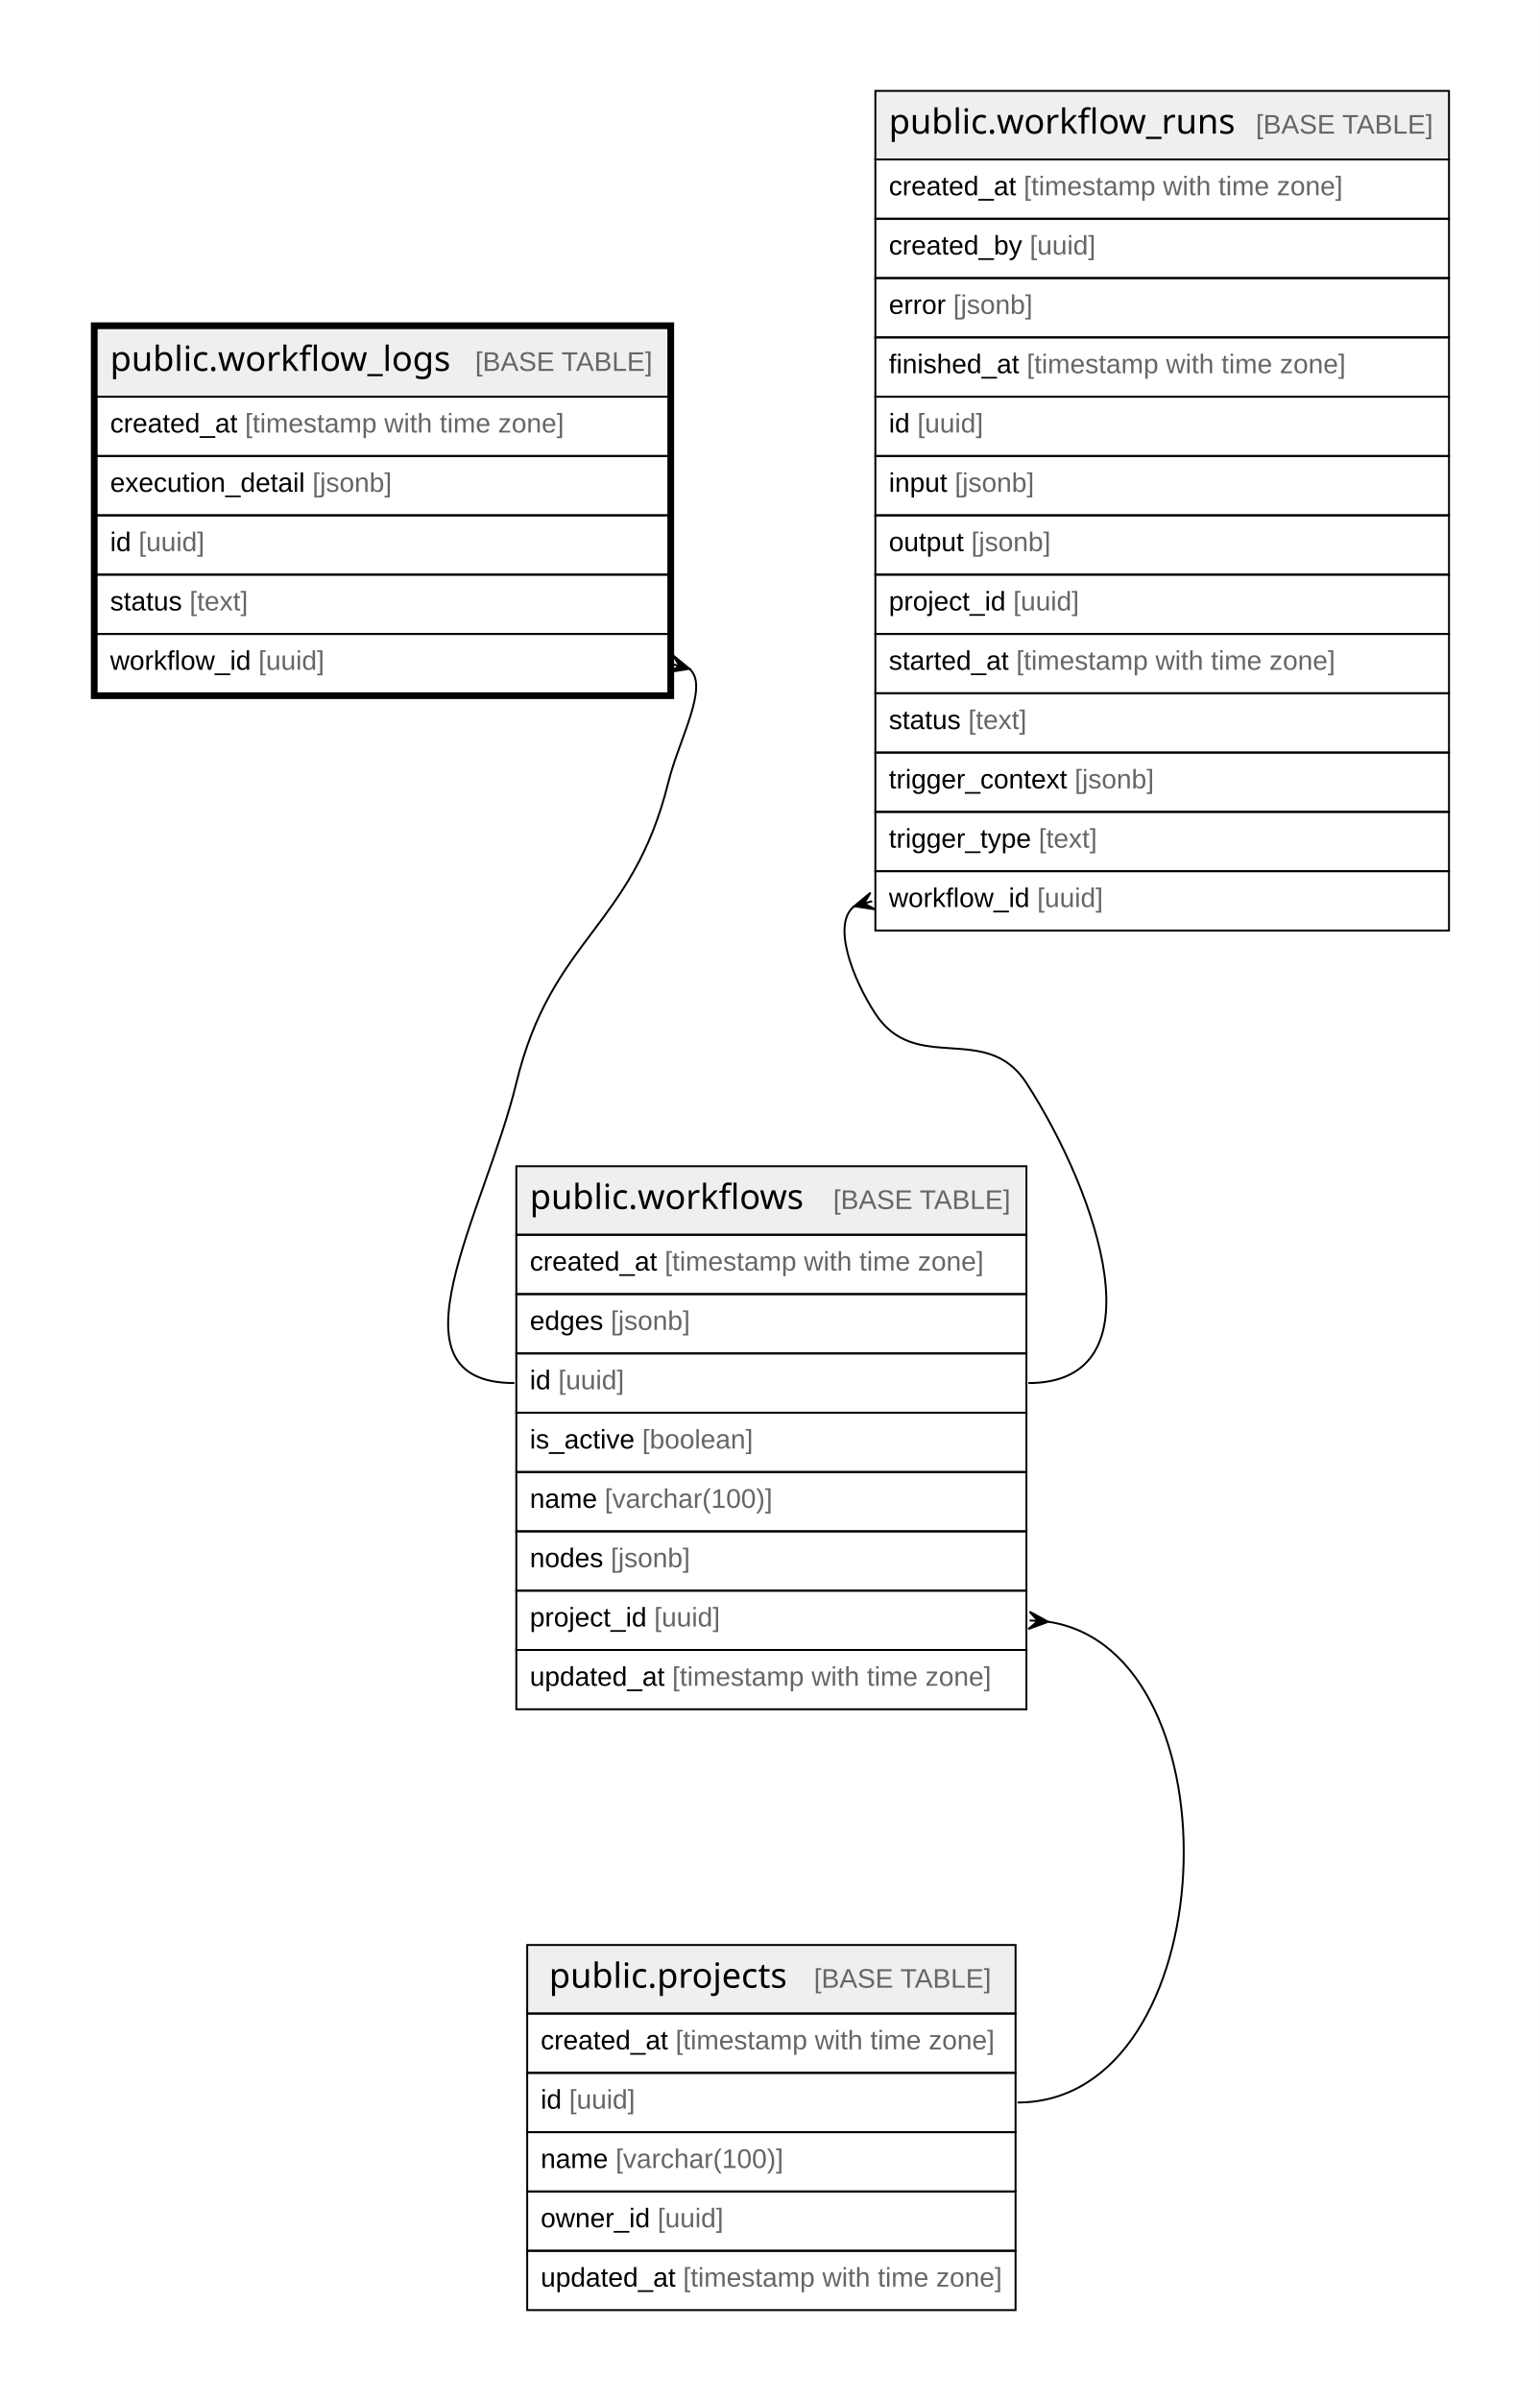
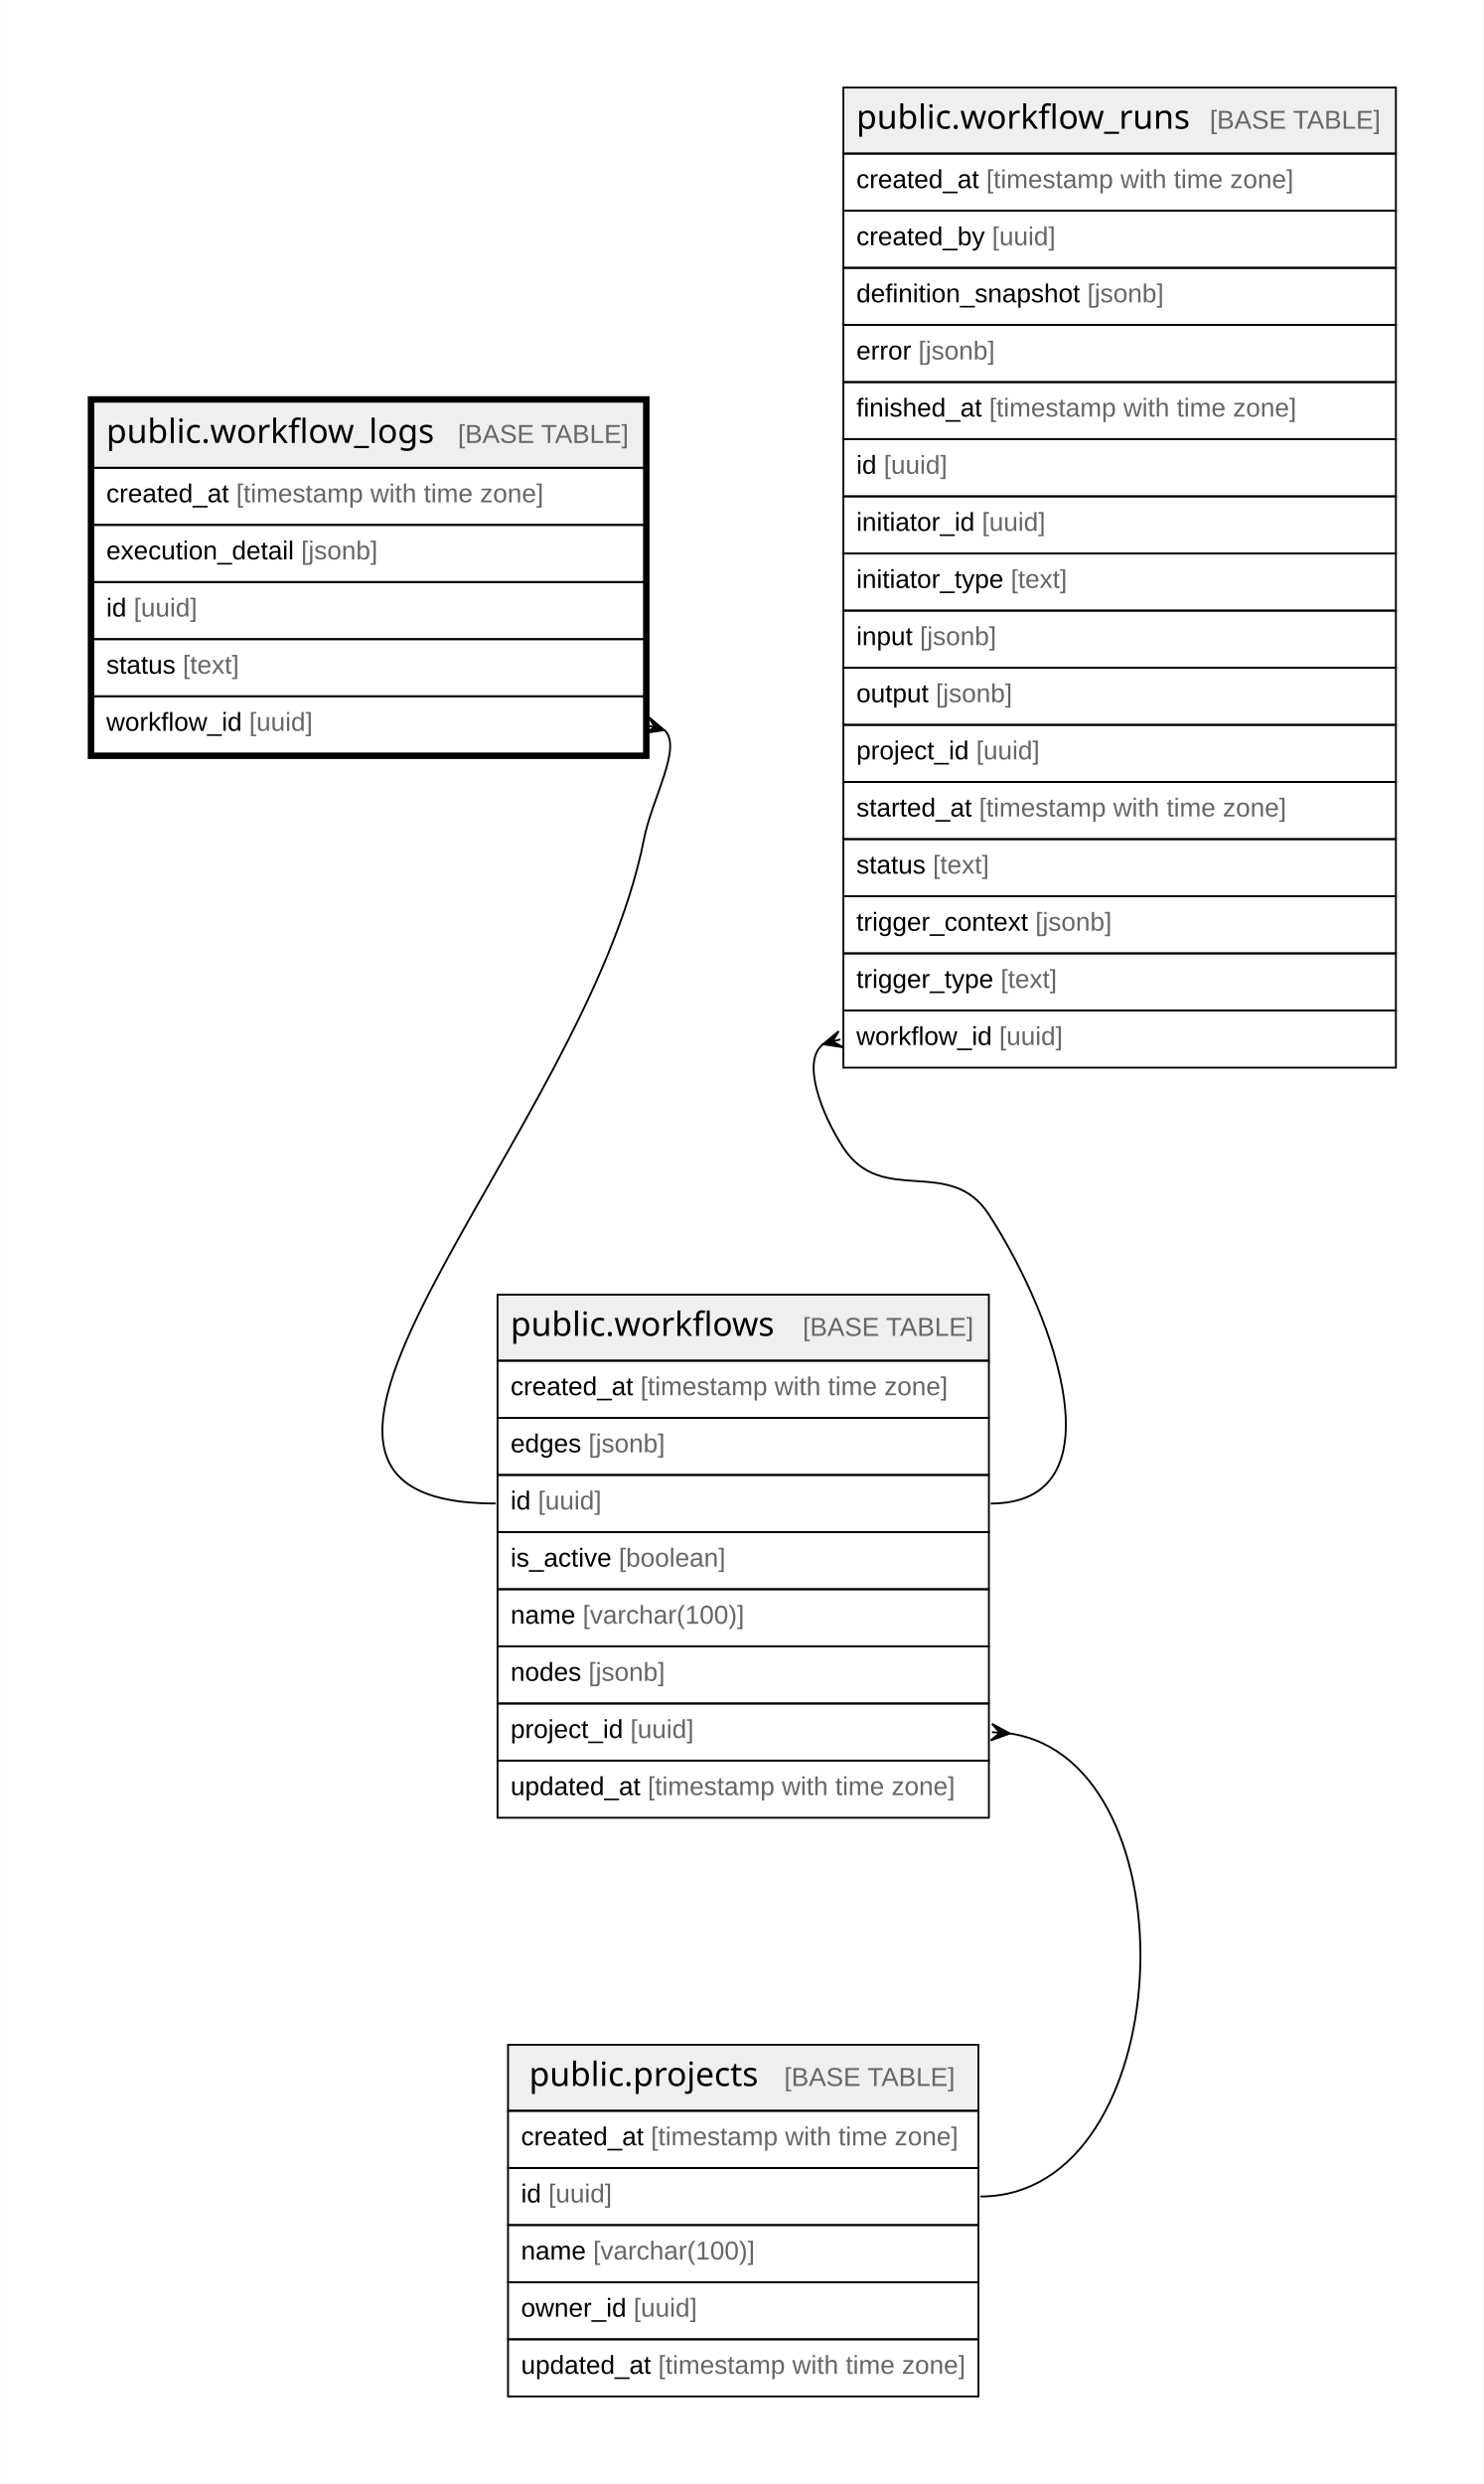
- <svg xmlns="http://www.w3.org/2000/svg" width="800pt" height="1247pt" viewBox="0.00 0.00 799.87 1246.80">
-   <g id="graph0" class="graph" transform="scale(1 1) rotate(0) translate(4 1242.8)">
-     <polygon fill="white" stroke="none" points="-4,4 -4,-1242.8 795.87,-1242.8 795.87,4 -4,4" />
+ <svg xmlns="http://www.w3.org/2000/svg" width="800pt" height="1339pt" viewBox="0.00 0.00 799.87 1339.20">
+   <g id="graph0" class="graph" transform="scale(1 1) rotate(0) translate(4 1335.2)">
+     <polygon fill="white" stroke="none" points="-4,4 -4,-1335.2 795.87,-1335.2 795.87,4 -4,4" />
    <g id="node1" class="node">
-       <polygon fill="#efefef" stroke="none" points="46.2,-1036.8 46.2,-1072.4 343.17,-1072.4 343.17,-1036.8 46.2,-1036.8" />
-       <polygon fill="none" stroke="black" points="46.2,-1036.8 46.2,-1072.4 343.17,-1072.4 343.17,-1036.8 46.2,-1036.8" />
-       <text text-anchor="start" x="53.2" y="-1050.2" font-family="Arial Bold" font-size="18.00">public.workflow_logs</text>
-       <text text-anchor="start" x="211.68" y="-1050.2" font-family="Arial" font-size="14.00">    </text>
-       <text text-anchor="start" x="242.8" y="-1050.2" font-family="Arial" font-size="14.00" fill="#666666">[BASE TABLE]</text>
-       <polygon fill="none" stroke="black" points="46.2,-1006 46.2,-1036.8 343.17,-1036.8 343.17,-1006 46.2,-1006" />
-       <text text-anchor="start" x="53.2" y="-1018.2" font-family="Arial" font-size="14.00">created_at </text>
-       <text text-anchor="start" x="123.25" y="-1018.2" font-family="Arial" font-size="14.00" fill="#666666">[timestamp with time zone]</text>
-       <polygon fill="none" stroke="black" points="46.2,-975.2 46.2,-1006 343.17,-1006 343.17,-975.2 46.2,-975.2" />
-       <text text-anchor="start" x="53.2" y="-987.4" font-family="Arial" font-size="14.00">execution_detail </text>
-       <text text-anchor="start" x="158.28" y="-987.4" font-family="Arial" font-size="14.00" fill="#666666">[jsonb]</text>
-       <polygon fill="none" stroke="black" points="46.2,-944.4 46.2,-975.2 343.17,-975.2 343.17,-944.4 46.2,-944.4" />
-       <text text-anchor="start" x="53.2" y="-956.6" font-family="Arial" font-size="14.00">id </text>
-       <text text-anchor="start" x="67.99" y="-956.6" font-family="Arial" font-size="14.00" fill="#666666">[uuid]</text>
-       <polygon fill="none" stroke="black" points="46.2,-913.6 46.2,-944.4 343.17,-944.4 343.17,-913.6 46.2,-913.6" />
-       <text text-anchor="start" x="53.2" y="-925.8" font-family="Arial" font-size="14.00">status </text>
-       <text text-anchor="start" x="94.44" y="-925.8" font-family="Arial" font-size="14.00" fill="#666666">[text]</text>
-       <polygon fill="none" stroke="black" points="46.2,-882.8 46.2,-913.6 343.17,-913.6 343.17,-882.8 46.2,-882.8" />
-       <text text-anchor="start" x="53.2" y="-895" font-family="Arial" font-size="14.00">workflow_id </text>
-       <text text-anchor="start" x="130.23" y="-895" font-family="Arial" font-size="14.00" fill="#666666">[uuid]</text>
-       <polygon fill="none" stroke="black" stroke-width="3" points="44.7,-881.3 44.7,-1073.9 344.67,-1073.9 344.67,-881.3 44.7,-881.3" />
+       <polygon fill="#efefef" stroke="none" points="46.2,-1083 46.2,-1118.6 343.17,-1118.6 343.17,-1083 46.2,-1083" />
+       <polygon fill="none" stroke="black" points="46.2,-1083 46.2,-1118.6 343.17,-1118.6 343.17,-1083 46.2,-1083" />
+       <text text-anchor="start" x="53.2" y="-1096.4" font-family="Arial Bold" font-size="18.00">public.workflow_logs</text>
+       <text text-anchor="start" x="211.68" y="-1096.4" font-family="Arial" font-size="14.00">    </text>
+       <text text-anchor="start" x="242.8" y="-1096.4" font-family="Arial" font-size="14.00" fill="#666666">[BASE TABLE]</text>
+       <polygon fill="none" stroke="black" points="46.2,-1052.2 46.2,-1083 343.17,-1083 343.17,-1052.2 46.2,-1052.2" />
+       <text text-anchor="start" x="53.2" y="-1064.4" font-family="Arial" font-size="14.00">created_at </text>
+       <text text-anchor="start" x="123.25" y="-1064.4" font-family="Arial" font-size="14.00" fill="#666666">[timestamp with time zone]</text>
+       <polygon fill="none" stroke="black" points="46.2,-1021.4 46.2,-1052.2 343.17,-1052.2 343.17,-1021.4 46.2,-1021.4" />
+       <text text-anchor="start" x="53.2" y="-1033.6" font-family="Arial" font-size="14.00">execution_detail </text>
+       <text text-anchor="start" x="158.28" y="-1033.6" font-family="Arial" font-size="14.00" fill="#666666">[jsonb]</text>
+       <polygon fill="none" stroke="black" points="46.2,-990.6 46.2,-1021.4 343.17,-1021.4 343.17,-990.6 46.2,-990.6" />
+       <text text-anchor="start" x="53.2" y="-1002.8" font-family="Arial" font-size="14.00">id </text>
+       <text text-anchor="start" x="67.99" y="-1002.8" font-family="Arial" font-size="14.00" fill="#666666">[uuid]</text>
+       <polygon fill="none" stroke="black" points="46.2,-959.8 46.2,-990.6 343.17,-990.6 343.17,-959.8 46.2,-959.8" />
+       <text text-anchor="start" x="53.2" y="-972" font-family="Arial" font-size="14.00">status </text>
+       <text text-anchor="start" x="94.44" y="-972" font-family="Arial" font-size="14.00" fill="#666666">[text]</text>
+       <polygon fill="none" stroke="black" points="46.2,-929 46.2,-959.8 343.17,-959.8 343.17,-929 46.2,-929" />
+       <text text-anchor="start" x="53.2" y="-941.2" font-family="Arial" font-size="14.00">workflow_id </text>
+       <text text-anchor="start" x="130.23" y="-941.2" font-family="Arial" font-size="14.00" fill="#666666">[uuid]</text>
+       <polygon fill="none" stroke="black" stroke-width="3" points="44.7,-927.5 44.7,-1120.1 344.67,-1120.1 344.67,-927.5 44.7,-927.5" />
    </g>
    <g id="node2" class="node">
      <polygon fill="#efefef" stroke="none" points="264.2,-601.6 264.2,-637.2 529.17,-637.2 529.17,-601.6 264.2,-601.6" />
      <polygon fill="none" stroke="black" points="264.2,-601.6 264.2,-637.2 529.17,-637.2 529.17,-601.6 264.2,-601.6" />
      <text text-anchor="start" x="271.2" y="-615" font-family="Arial Bold" font-size="18.00">public.workflows</text>
      <text text-anchor="start" x="397.68" y="-615" font-family="Arial" font-size="14.00">    </text>
      <text text-anchor="start" x="428.8" y="-615" font-family="Arial" font-size="14.00" fill="#666666">[BASE TABLE]</text>
      <polygon fill="none" stroke="black" points="264.2,-570.8 264.2,-601.6 529.17,-601.6 529.17,-570.8 264.2,-570.8" />
      <text text-anchor="start" x="271.2" y="-583" font-family="Arial" font-size="14.00">created_at </text>
      <text text-anchor="start" x="341.25" y="-583" font-family="Arial" font-size="14.00" fill="#666666">[timestamp with time zone]</text>
      <polygon fill="none" stroke="black" points="264.2,-540 264.2,-570.8 529.17,-570.8 529.17,-540 264.2,-540" />
      <text text-anchor="start" x="271.2" y="-552.2" font-family="Arial" font-size="14.00">edges </text>
      <text text-anchor="start" x="313.23" y="-552.2" font-family="Arial" font-size="14.00" fill="#666666">[jsonb]</text>
      <polygon fill="none" stroke="black" points="264.2,-509.2 264.2,-540 529.17,-540 529.17,-509.2 264.2,-509.2" />
      <text text-anchor="start" x="271.2" y="-521.4" font-family="Arial" font-size="14.00">id </text>
      <text text-anchor="start" x="285.99" y="-521.4" font-family="Arial" font-size="14.00" fill="#666666">[uuid]</text>
      <polygon fill="none" stroke="black" points="264.2,-478.4 264.2,-509.2 529.17,-509.2 529.17,-478.4 264.2,-478.4" />
      <text text-anchor="start" x="271.2" y="-490.6" font-family="Arial" font-size="14.00">is_active </text>
      <text text-anchor="start" x="329.56" y="-490.6" font-family="Arial" font-size="14.00" fill="#666666">[boolean]</text>
      <polygon fill="none" stroke="black" points="264.2,-447.6 264.2,-478.4 529.17,-478.4 529.17,-447.6 264.2,-447.6" />
      <text text-anchor="start" x="271.2" y="-459.8" font-family="Arial" font-size="14.00">name </text>
      <text text-anchor="start" x="310.11" y="-459.8" font-family="Arial" font-size="14.00" fill="#666666">[varchar(100)]</text>
      <polygon fill="none" stroke="black" points="264.2,-416.8 264.2,-447.6 529.17,-447.6 529.17,-416.8 264.2,-416.8" />
      <text text-anchor="start" x="271.2" y="-429" font-family="Arial" font-size="14.00">nodes </text>
      <text text-anchor="start" x="313.23" y="-429" font-family="Arial" font-size="14.00" fill="#666666">[jsonb]</text>
      <polygon fill="none" stroke="black" points="264.2,-386 264.2,-416.8 529.17,-416.8 529.17,-386 264.2,-386" />
      <text text-anchor="start" x="271.2" y="-398.2" font-family="Arial" font-size="14.00">project_id </text>
      <text text-anchor="start" x="335.79" y="-398.2" font-family="Arial" font-size="14.00" fill="#666666">[uuid]</text>
      <polygon fill="none" stroke="black" points="264.2,-355.2 264.2,-386 529.17,-386 529.17,-355.2 264.2,-355.2" />
      <text text-anchor="start" x="271.2" y="-367.4" font-family="Arial" font-size="14.00">updated_at </text>
      <text text-anchor="start" x="345.16" y="-367.4" font-family="Arial" font-size="14.00" fill="#666666">[timestamp with time zone]</text>
    </g>
    <g id="edge1" class="edge">
-       <path fill="none" stroke="black" d="M353.96,-895.56C364.81,-886.94 348.66,-858.82 343.17,-836.6 324.52,-761.08 282.48,-756.01 264.2,-680.4 247.92,-613.09 193.95,-524.6 263.2,-524.6" />
-       <polygon fill="black" stroke="black" points="354.15,-895.51 343.33,-893.77 349,-896.9 344.82,-898.03 344.82,-898.03 344.82,-898.03 349,-896.9 345.67,-902.46 354.15,-895.51" />
+       <path fill="none" stroke="black" d="M354.17,-941.54C364.14,-932.69 347.55,-905.05 343.17,-882.8 311.71,-722.74 100.08,-524.6 263.2,-524.6" />
+       <polygon fill="black" stroke="black" points="354.11,-941.55 343.26,-939.98 348.98,-943.02 344.82,-944.22 344.82,-944.22 344.82,-944.22 348.98,-943.02 345.73,-948.63 354.11,-941.55" />
    </g>
    <g id="node4" class="node">
      <polygon fill="#efefef" stroke="none" points="269.85,-197.2 269.85,-232.8 523.53,-232.8 523.53,-197.2 269.85,-197.2" />
      <polygon fill="none" stroke="black" points="269.85,-197.2 269.85,-232.8 523.53,-232.8 523.53,-197.2 269.85,-197.2" />
      <text text-anchor="start" x="281.21" y="-210.6" font-family="Arial Bold" font-size="18.00">public.projects</text>
      <text text-anchor="start" x="387.68" y="-210.6" font-family="Arial" font-size="14.00">    </text>
      <text text-anchor="start" x="418.79" y="-210.6" font-family="Arial" font-size="14.00" fill="#666666">[BASE TABLE]</text>
      <polygon fill="none" stroke="black" points="269.85,-166.4 269.85,-197.2 523.53,-197.2 523.53,-166.4 269.85,-166.4" />
      <text text-anchor="start" x="276.85" y="-178.6" font-family="Arial" font-size="14.00">created_at </text>
      <text text-anchor="start" x="346.89" y="-178.6" font-family="Arial" font-size="14.00" fill="#666666">[timestamp with time zone]</text>
      <polygon fill="none" stroke="black" points="269.85,-135.6 269.85,-166.4 523.53,-166.4 523.53,-135.6 269.85,-135.6" />
      <text text-anchor="start" x="276.85" y="-147.8" font-family="Arial" font-size="14.00">id </text>
      <text text-anchor="start" x="291.63" y="-147.8" font-family="Arial" font-size="14.00" fill="#666666">[uuid]</text>
      <polygon fill="none" stroke="black" points="269.85,-104.8 269.85,-135.6 523.53,-135.6 523.53,-104.8 269.85,-104.8" />
      <text text-anchor="start" x="276.85" y="-117" font-family="Arial" font-size="14.00">name </text>
      <text text-anchor="start" x="315.76" y="-117" font-family="Arial" font-size="14.00" fill="#666666">[varchar(100)]</text>
      <polygon fill="none" stroke="black" points="269.85,-74 269.85,-104.8 523.53,-104.8 523.53,-74 269.85,-74" />
      <text text-anchor="start" x="276.85" y="-86.2" font-family="Arial" font-size="14.00">owner_id </text>
      <text text-anchor="start" x="337.55" y="-86.2" font-family="Arial" font-size="14.00" fill="#666666">[uuid]</text>
      <polygon fill="none" stroke="black" points="269.85,-43.2 269.85,-74 523.53,-74 523.53,-43.2 269.85,-43.2" />
      <text text-anchor="start" x="276.85" y="-55.4" font-family="Arial" font-size="14.00">updated_at </text>
      <text text-anchor="start" x="350.8" y="-55.4" font-family="Arial" font-size="14.00" fill="#666666">[timestamp with time zone]</text>
    </g>
    <g id="edge3" class="edge">
      <path fill="none" stroke="black" d="M540.57,-400.64C641.02,-385.52 632.26,-151 524.53,-151" />
      <polygon fill="black" stroke="black" points="540.48,-400.64 530.18,-396.89 535.16,-401.03 530.84,-401.35 530.84,-401.35 530.84,-401.35 535.16,-401.03 530.84,-405.86 540.48,-400.64" />
    </g>
    <g id="node3" class="node">
-       <polygon fill="#efefef" stroke="none" points="450.7,-1160 450.7,-1195.6 748.67,-1195.6 748.67,-1160 450.7,-1160" />
-       <polygon fill="none" stroke="black" points="450.7,-1160 450.7,-1195.6 748.67,-1195.6 748.67,-1160 450.7,-1160" />
-       <text text-anchor="start" x="457.7" y="-1173.4" font-family="Arial Bold" font-size="18.00">public.workflow_runs</text>
-       <text text-anchor="start" x="617.18" y="-1173.4" font-family="Arial" font-size="14.00">    </text>
-       <text text-anchor="start" x="648.3" y="-1173.4" font-family="Arial" font-size="14.00" fill="#666666">[BASE TABLE]</text>
+       <polygon fill="#efefef" stroke="none" points="450.7,-1252.4 450.7,-1288 748.67,-1288 748.67,-1252.4 450.7,-1252.4" />
+       <polygon fill="none" stroke="black" points="450.7,-1252.4 450.7,-1288 748.67,-1288 748.67,-1252.4 450.7,-1252.4" />
+       <text text-anchor="start" x="457.7" y="-1265.8" font-family="Arial Bold" font-size="18.00">public.workflow_runs</text>
+       <text text-anchor="start" x="617.18" y="-1265.8" font-family="Arial" font-size="14.00">    </text>
+       <text text-anchor="start" x="648.3" y="-1265.8" font-family="Arial" font-size="14.00" fill="#666666">[BASE TABLE]</text>
+       <polygon fill="none" stroke="black" points="450.7,-1221.6 450.7,-1252.4 748.67,-1252.4 748.67,-1221.6 450.7,-1221.6" />
+       <text text-anchor="start" x="457.7" y="-1233.8" font-family="Arial" font-size="14.00">created_at </text>
+       <text text-anchor="start" x="527.75" y="-1233.8" font-family="Arial" font-size="14.00" fill="#666666">[timestamp with time zone]</text>
+       <polygon fill="none" stroke="black" points="450.7,-1190.8 450.7,-1221.6 748.67,-1221.6 748.67,-1190.8 450.7,-1190.8" />
+       <text text-anchor="start" x="457.7" y="-1203" font-family="Arial" font-size="14.00">created_by </text>
+       <text text-anchor="start" x="530.86" y="-1203" font-family="Arial" font-size="14.00" fill="#666666">[uuid]</text>
+       <polygon fill="none" stroke="black" points="450.7,-1160 450.7,-1190.8 748.67,-1190.8 748.67,-1160 450.7,-1160" />
+       <text text-anchor="start" x="457.7" y="-1172.2" font-family="Arial" font-size="14.00">definition_snapshot </text>
+       <text text-anchor="start" x="582.24" y="-1172.2" font-family="Arial" font-size="14.00" fill="#666666">[jsonb]</text>
      <polygon fill="none" stroke="black" points="450.7,-1129.2 450.7,-1160 748.67,-1160 748.67,-1129.2 450.7,-1129.2" />
-       <text text-anchor="start" x="457.7" y="-1141.4" font-family="Arial" font-size="14.00">created_at </text>
-       <text text-anchor="start" x="527.75" y="-1141.4" font-family="Arial" font-size="14.00" fill="#666666">[timestamp with time zone]</text>
+       <text text-anchor="start" x="457.7" y="-1141.4" font-family="Arial" font-size="14.00">error </text>
+       <text text-anchor="start" x="491.15" y="-1141.4" font-family="Arial" font-size="14.00" fill="#666666">[jsonb]</text>
      <polygon fill="none" stroke="black" points="450.7,-1098.4 450.7,-1129.2 748.67,-1129.2 748.67,-1098.4 450.7,-1098.4" />
-       <text text-anchor="start" x="457.7" y="-1110.6" font-family="Arial" font-size="14.00">created_by </text>
-       <text text-anchor="start" x="530.86" y="-1110.6" font-family="Arial" font-size="14.00" fill="#666666">[uuid]</text>
+       <text text-anchor="start" x="457.7" y="-1110.6" font-family="Arial" font-size="14.00">finished_at </text>
+       <text text-anchor="start" x="529.31" y="-1110.6" font-family="Arial" font-size="14.00" fill="#666666">[timestamp with time zone]</text>
      <polygon fill="none" stroke="black" points="450.7,-1067.6 450.7,-1098.4 748.67,-1098.4 748.67,-1067.6 450.7,-1067.6" />
-       <text text-anchor="start" x="457.7" y="-1079.8" font-family="Arial" font-size="14.00">error </text>
-       <text text-anchor="start" x="491.15" y="-1079.8" font-family="Arial" font-size="14.00" fill="#666666">[jsonb]</text>
+       <text text-anchor="start" x="457.7" y="-1079.8" font-family="Arial" font-size="14.00">id </text>
+       <text text-anchor="start" x="472.49" y="-1079.8" font-family="Arial" font-size="14.00" fill="#666666">[uuid]</text>
      <polygon fill="none" stroke="black" points="450.7,-1036.8 450.7,-1067.6 748.67,-1067.6 748.67,-1036.8 450.7,-1036.8" />
-       <text text-anchor="start" x="457.7" y="-1049" font-family="Arial" font-size="14.00">finished_at </text>
-       <text text-anchor="start" x="529.31" y="-1049" font-family="Arial" font-size="14.00" fill="#666666">[timestamp with time zone]</text>
+       <text text-anchor="start" x="457.7" y="-1049" font-family="Arial" font-size="14.00">initiator_id </text>
+       <text text-anchor="start" x="525.41" y="-1049" font-family="Arial" font-size="14.00" fill="#666666">[uuid]</text>
      <polygon fill="none" stroke="black" points="450.7,-1006 450.7,-1036.8 748.67,-1036.8 748.67,-1006 450.7,-1006" />
-       <text text-anchor="start" x="457.7" y="-1018.2" font-family="Arial" font-size="14.00">id </text>
-       <text text-anchor="start" x="472.49" y="-1018.2" font-family="Arial" font-size="14.00" fill="#666666">[uuid]</text>
+       <text text-anchor="start" x="457.7" y="-1018.2" font-family="Arial" font-size="14.00">initiator_type </text>
+       <text text-anchor="start" x="540.97" y="-1018.2" font-family="Arial" font-size="14.00" fill="#666666">[text]</text>
      <polygon fill="none" stroke="black" points="450.7,-975.2 450.7,-1006 748.67,-1006 748.67,-975.2 450.7,-975.2" />
      <text text-anchor="start" x="457.7" y="-987.4" font-family="Arial" font-size="14.00">input </text>
      <text text-anchor="start" x="491.95" y="-987.4" font-family="Arial" font-size="14.00" fill="#666666">[jsonb]</text>
      <polygon fill="none" stroke="black" points="450.7,-944.4 450.7,-975.2 748.67,-975.2 748.67,-944.4 450.7,-944.4" />
      <text text-anchor="start" x="457.7" y="-956.6" font-family="Arial" font-size="14.00">output </text>
      <text text-anchor="start" x="500.52" y="-956.6" font-family="Arial" font-size="14.00" fill="#666666">[jsonb]</text>
      <polygon fill="none" stroke="black" points="450.7,-913.6 450.7,-944.4 748.67,-944.4 748.67,-913.6 450.7,-913.6" />
      <text text-anchor="start" x="457.7" y="-925.8" font-family="Arial" font-size="14.00">project_id </text>
      <text text-anchor="start" x="522.3" y="-925.8" font-family="Arial" font-size="14.00" fill="#666666">[uuid]</text>
      <polygon fill="none" stroke="black" points="450.7,-882.8 450.7,-913.6 748.67,-913.6 748.67,-882.8 450.7,-882.8" />
      <text text-anchor="start" x="457.7" y="-895" font-family="Arial" font-size="14.00">started_at </text>
      <text text-anchor="start" x="523.85" y="-895" font-family="Arial" font-size="14.00" fill="#666666">[timestamp with time zone]</text>
      <polygon fill="none" stroke="black" points="450.7,-852 450.7,-882.8 748.67,-882.8 748.67,-852 450.7,-852" />
      <text text-anchor="start" x="457.7" y="-864.2" font-family="Arial" font-size="14.00">status </text>
      <text text-anchor="start" x="498.94" y="-864.2" font-family="Arial" font-size="14.00" fill="#666666">[text]</text>
      <polygon fill="none" stroke="black" points="450.7,-821.2 450.7,-852 748.67,-852 748.67,-821.2 450.7,-821.2" />
      <text text-anchor="start" x="457.7" y="-833.4" font-family="Arial" font-size="14.00">trigger_context </text>
      <text text-anchor="start" x="554.2" y="-833.4" font-family="Arial" font-size="14.00" fill="#666666">[jsonb]</text>
      <polygon fill="none" stroke="black" points="450.7,-790.4 450.7,-821.2 748.67,-821.2 748.67,-790.4 450.7,-790.4" />
      <text text-anchor="start" x="457.7" y="-802.6" font-family="Arial" font-size="14.00">trigger_type </text>
      <text text-anchor="start" x="535.52" y="-802.6" font-family="Arial" font-size="14.00" fill="#666666">[text]</text>
      <polygon fill="none" stroke="black" points="450.7,-759.6 450.7,-790.4 748.67,-790.4 748.67,-759.6 450.7,-759.6" />
      <text text-anchor="start" x="457.7" y="-771.8" font-family="Arial" font-size="14.00">workflow_id </text>
      <text text-anchor="start" x="534.73" y="-771.8" font-family="Arial" font-size="14.00" fill="#666666">[uuid]</text>
    </g>
    <g id="edge2" class="edge">
      <path fill="none" stroke="black" d="M439.85,-772.26C427.89,-763.33 438.79,-734.63 450.7,-716.4 471.69,-684.28 508.35,-712.63 529.17,-680.4 566.75,-622.23 599.42,-524.6 530.17,-524.6" />
      <polygon fill="black" stroke="black" points="439.75,-772.23 448.17,-779.25 444.89,-773.66 449.06,-774.82 449.06,-774.82 449.06,-774.82 444.89,-773.66 450.59,-770.58 439.75,-772.23" />
    </g>
  </g>
</svg>
